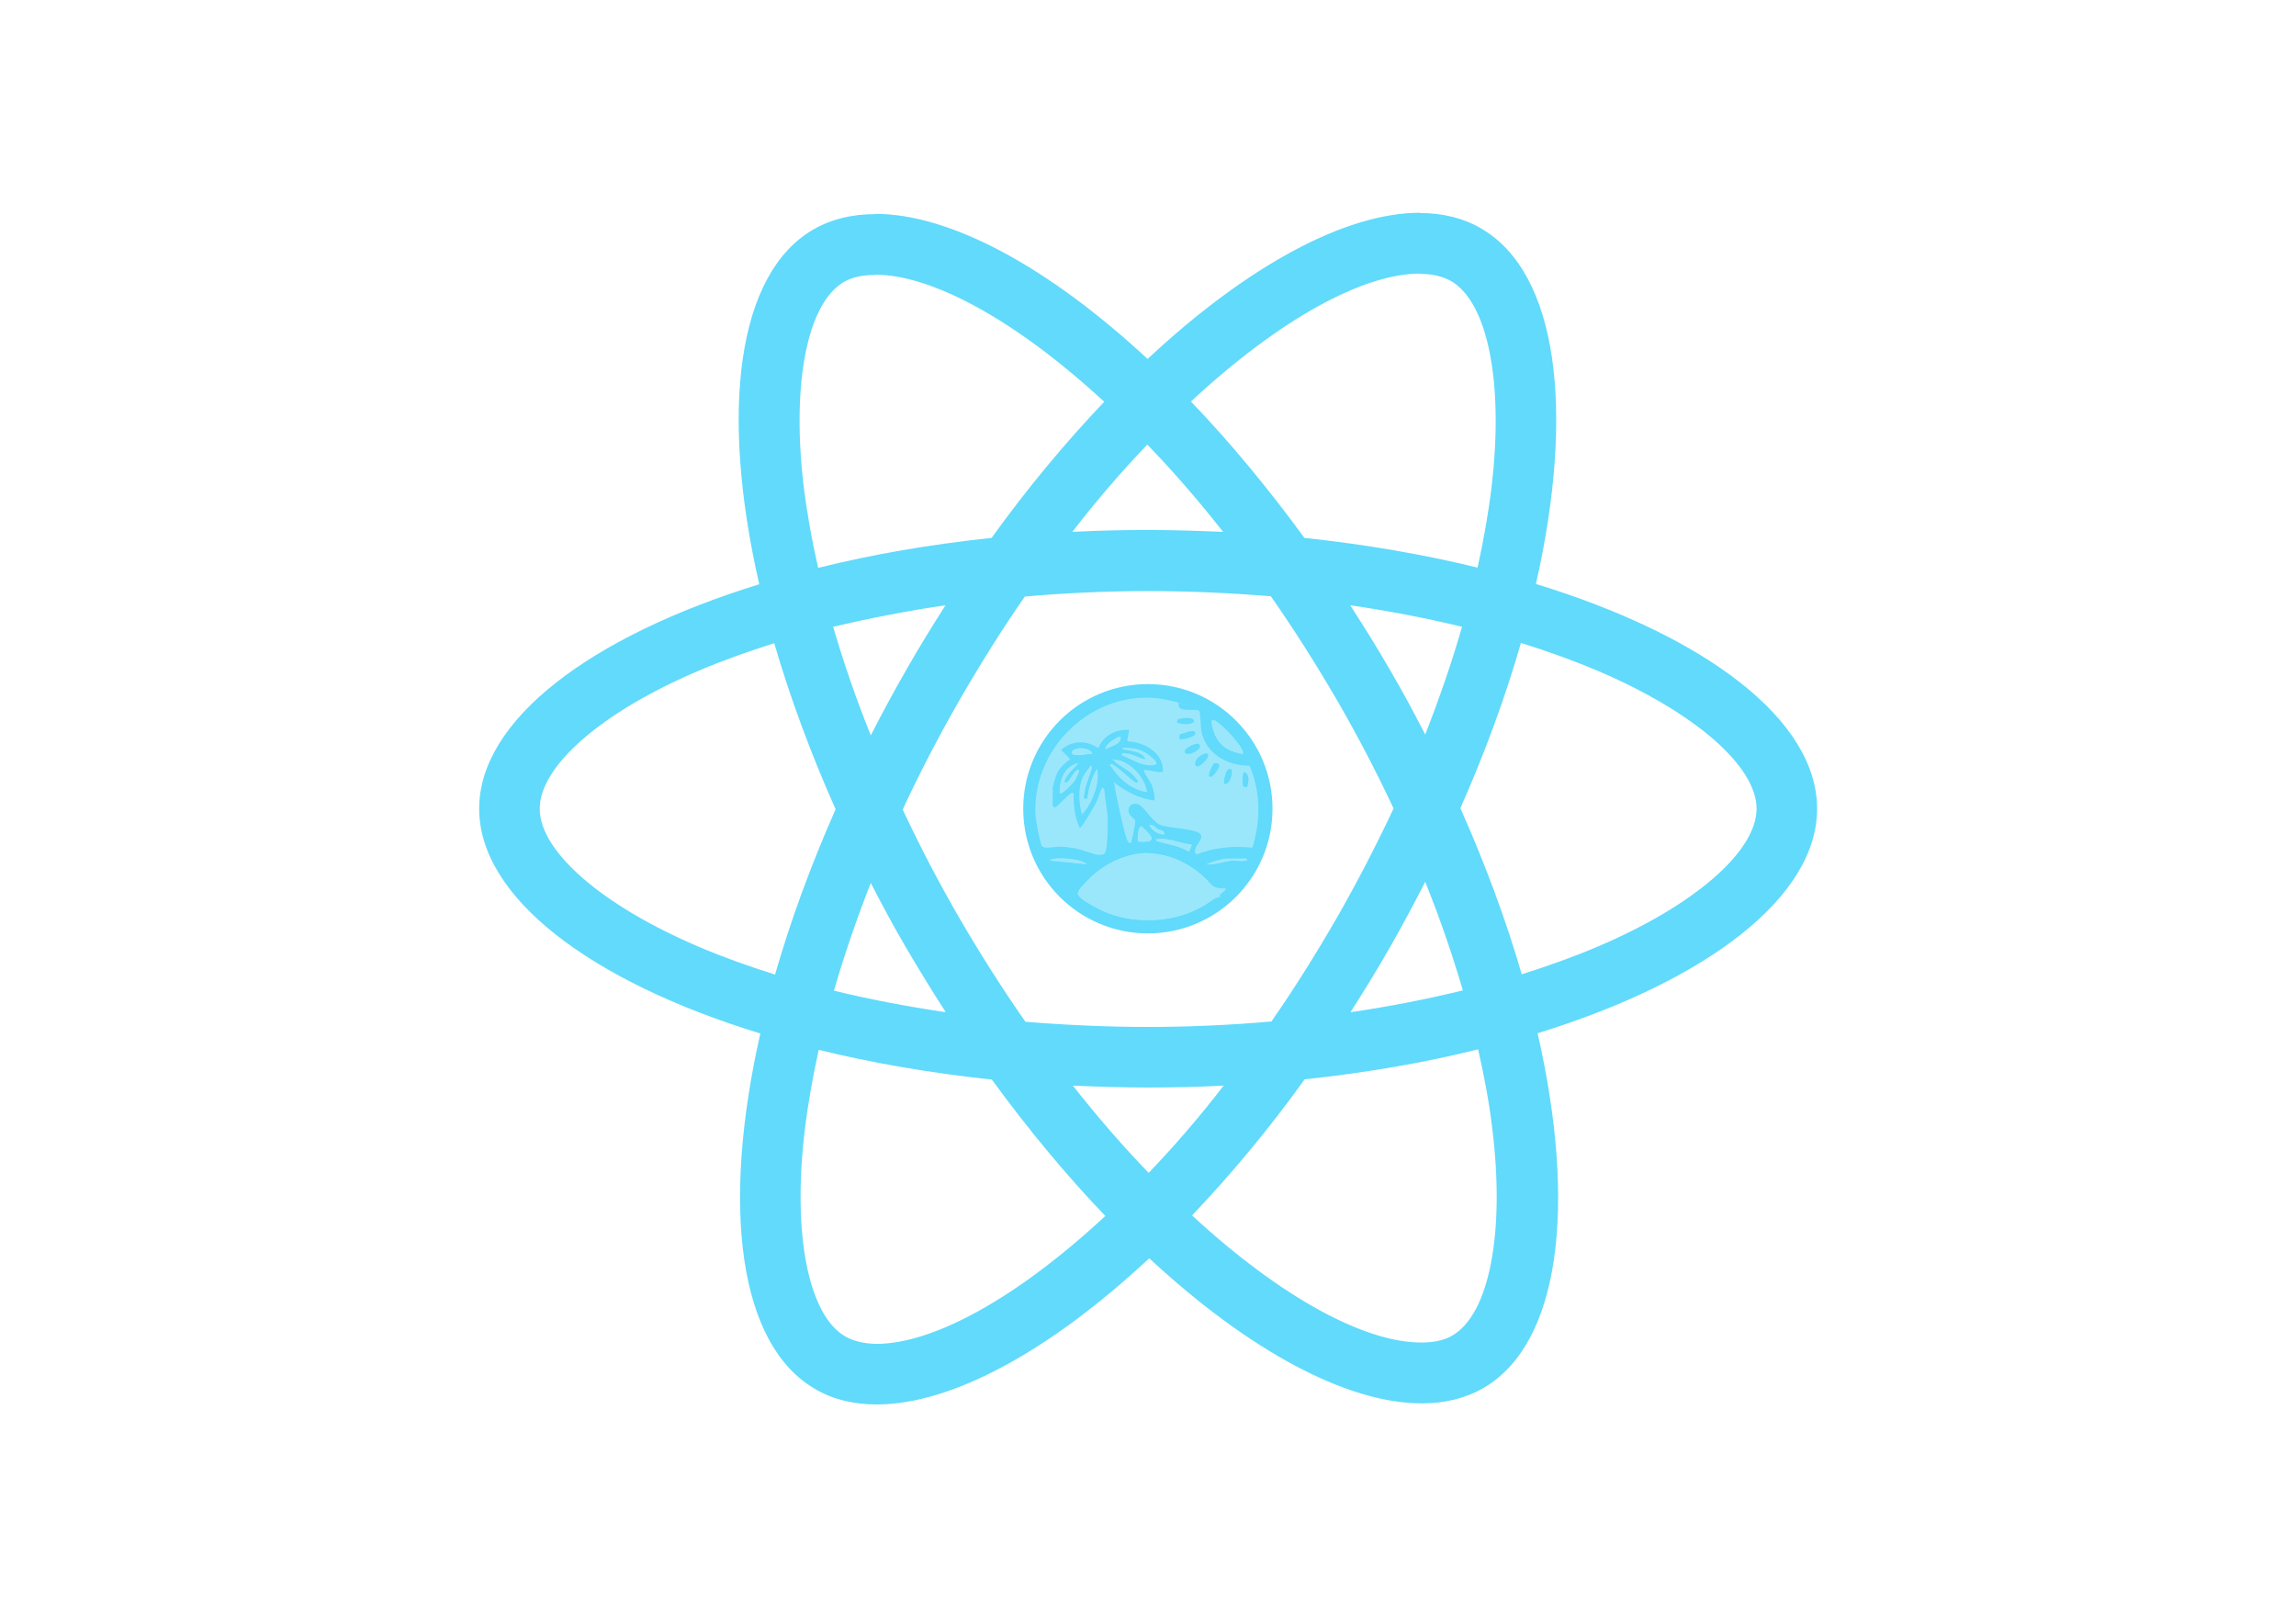
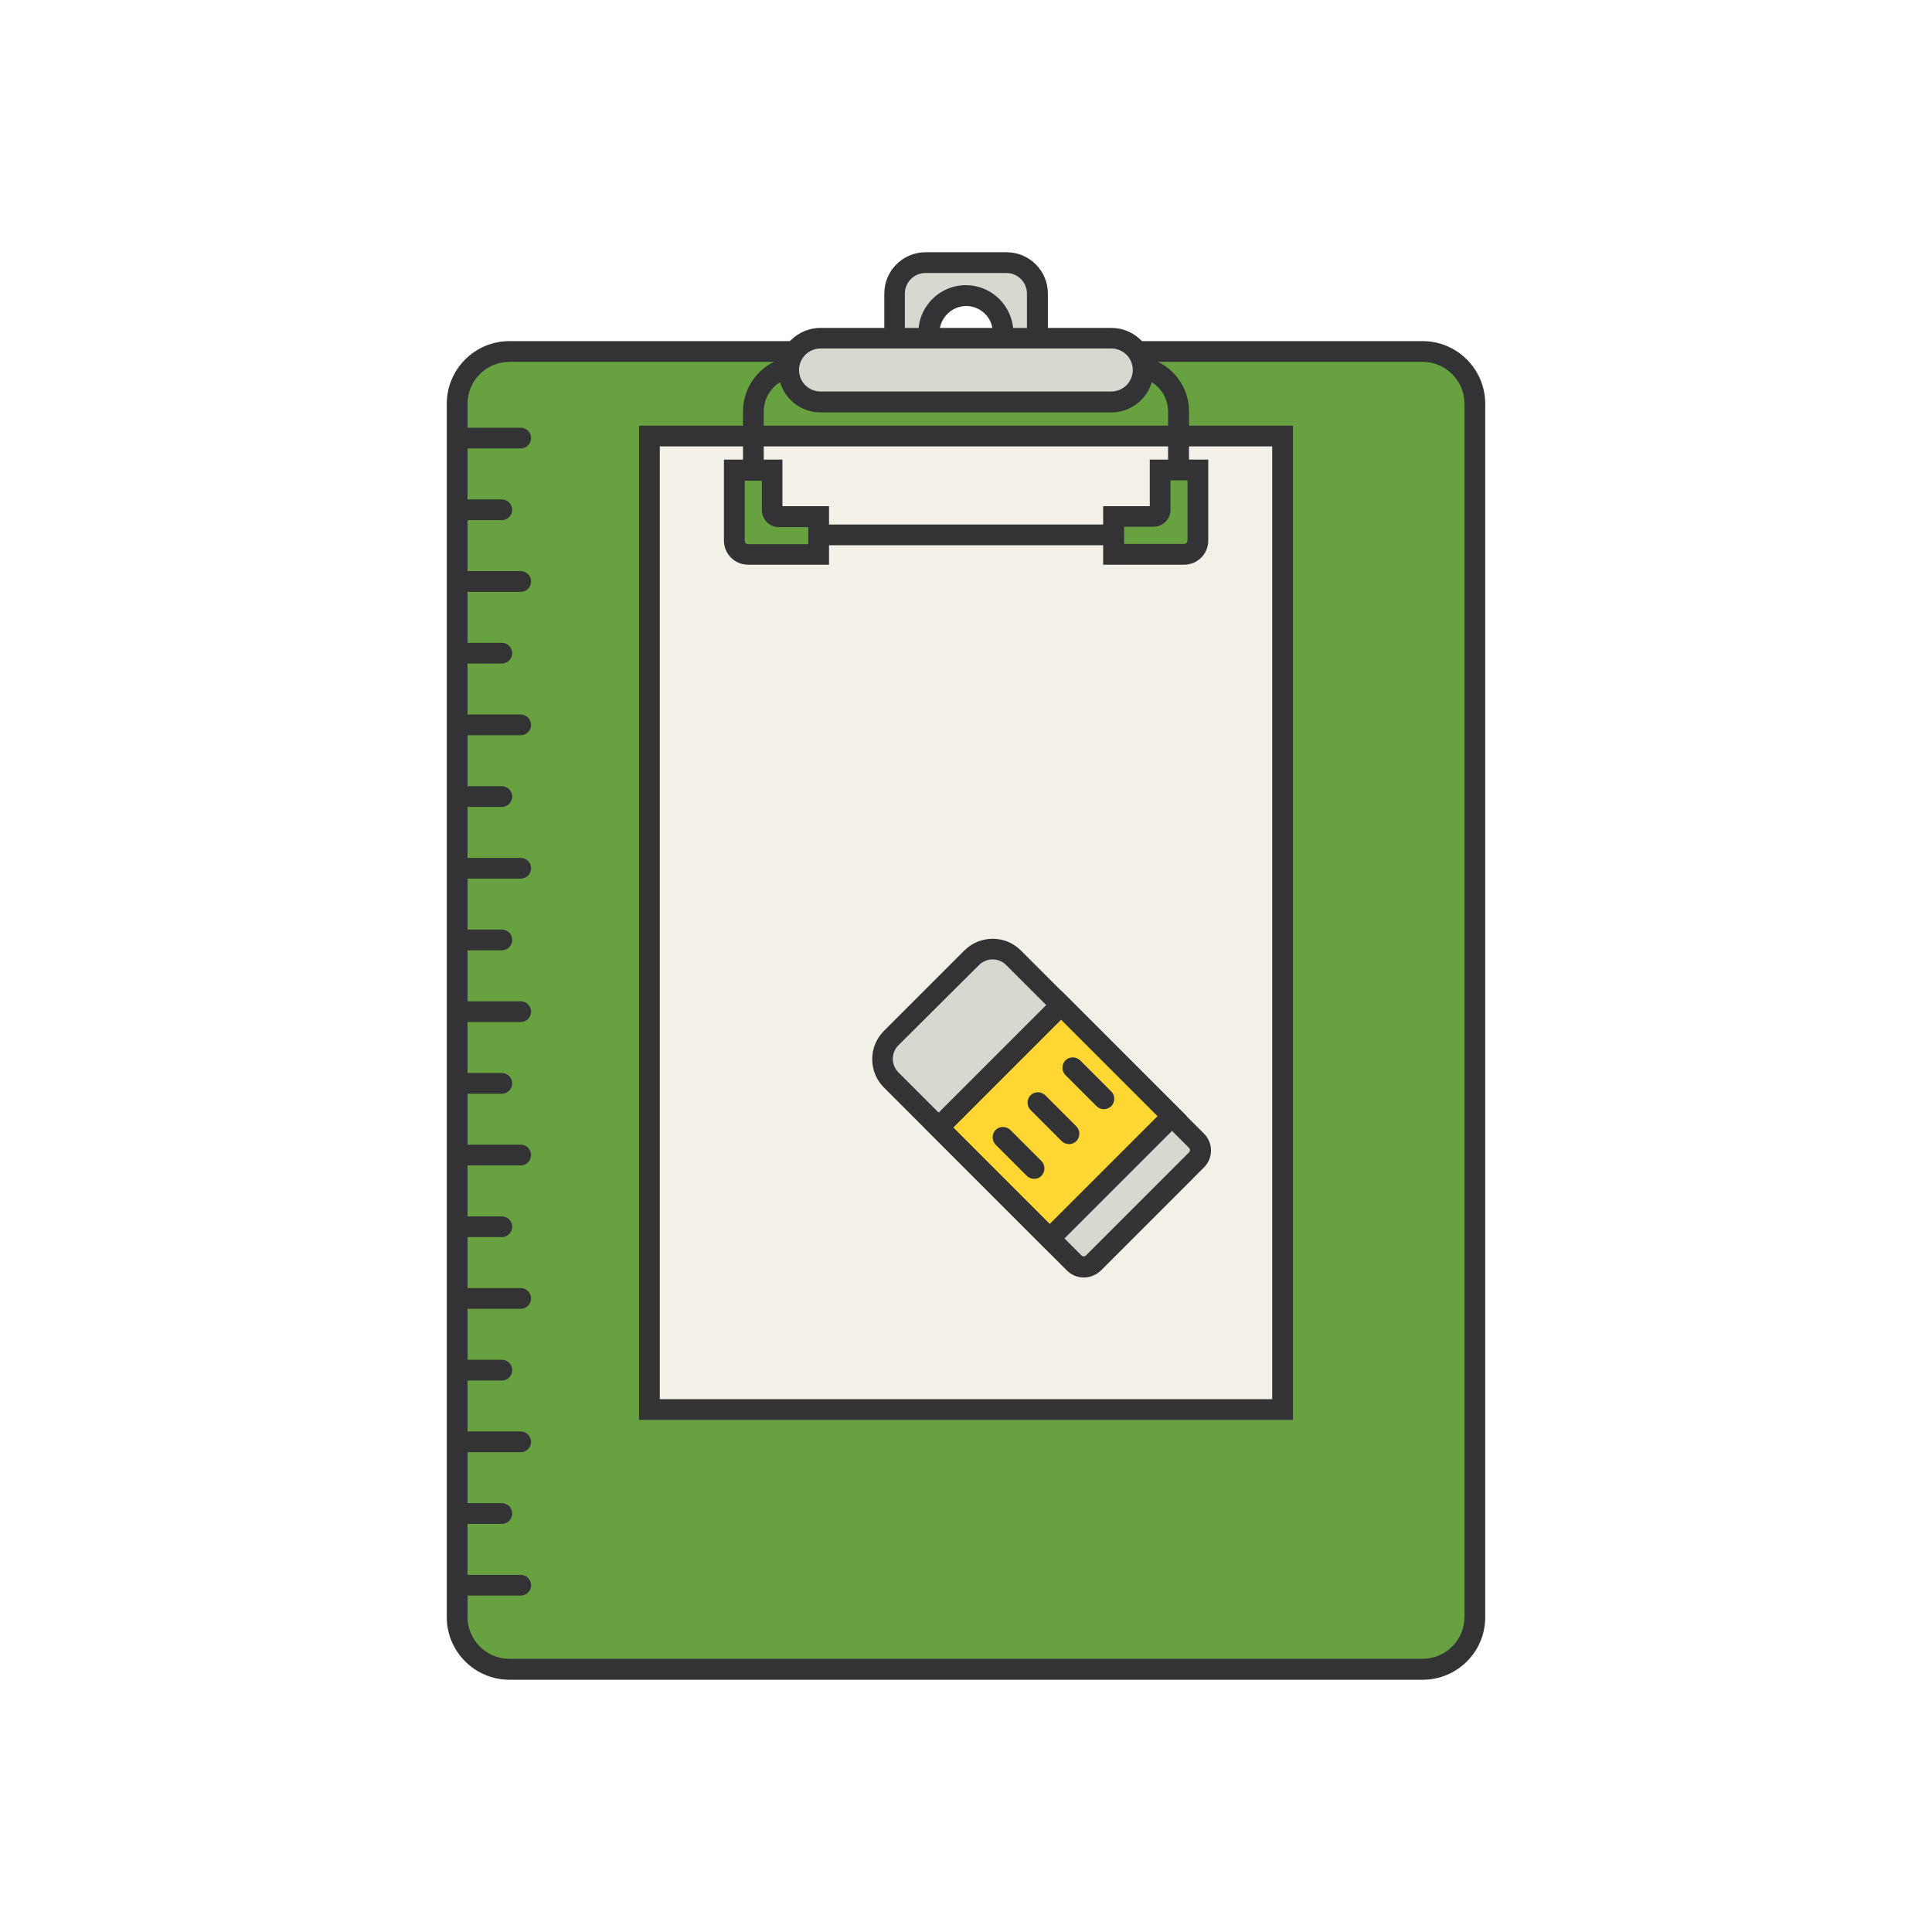
- <svg xmlns="http://www.w3.org/2000/svg" id="Layer_1" version="1.1" viewBox="0 0 841.9 595.3">
-   <defs>
-     <style>
-       .st0 {
-         fill: #9ae7fc;
-       }
- 
-       .st1 {
-         fill: #61dafb;
-       }
-     </style>
-   </defs>
-   <g>
-     <path class="st1" d="M666.3,296.5c0-32.5-40.7-63.3-103.1-82.4,14.4-63.6,8-114.2-20.2-130.4-6.5-3.8-14.1-5.6-22.4-5.6v22.3c4.6,0,8.3.9,11.4,2.6,13.6,7.8,19.5,37.5,14.9,75.7-1.1,9.4-2.9,19.3-5.1,29.4-19.6-4.8-41-8.5-63.5-10.9-13.5-18.5-27.5-35.3-41.6-50,32.6-30.3,63.2-46.9,84-46.9v-22.3c-27.5,0-63.5,19.6-99.9,53.6-36.4-33.8-72.4-53.2-99.9-53.2v22.3c20.7,0,51.4,16.5,84,46.6-14,14.7-28,31.4-41.3,49.9-22.6,2.4-44,6.1-63.6,11-2.3-10-4-19.7-5.2-29-4.7-38.2,1.1-67.9,14.6-75.8,3-1.8,6.9-2.6,11.5-2.6v-22.3c-8.4,0-16,1.8-22.6,5.6-28.1,16.2-34.4,66.7-19.9,130.1-62.2,19.2-102.7,49.9-102.7,82.3s40.7,63.3,103.1,82.4c-14.4,63.6-8,114.2,20.2,130.4,6.5,3.8,14.1,5.6,22.5,5.6,27.5,0,63.5-19.6,99.9-53.6,36.4,33.8,72.4,53.2,99.9,53.2,8.4,0,16-1.8,22.6-5.6,28.1-16.2,34.4-66.7,19.9-130.1,62-19.1,102.5-49.9,102.5-82.3zm-130.2-66.7c-3.7,12.9-8.3,26.2-13.5,39.5-4.1-8-8.4-16-13.1-24-4.6-8-9.5-15.8-14.4-23.4,14.2,2.1,27.9,4.7,41,7.9zm-45.8,106.5c-7.8,13.5-15.8,26.3-24.1,38.2-14.9,1.3-30,2-45.2,2s-30.2-.7-45-1.9c-8.3-11.9-16.4-24.6-24.2-38-7.6-13.1-14.5-26.4-20.8-39.8,6.2-13.4,13.2-26.8,20.7-39.9,7.8-13.5,15.8-26.3,24.1-38.2,14.9-1.3,30-2,45.2-2s30.2.7,45,1.9c8.3,11.9,16.4,24.6,24.2,38,7.6,13.1,14.5,26.4,20.8,39.8-6.3,13.4-13.2,26.8-20.7,39.9zm32.3-13c5.4,13.4,10,26.8,13.8,39.8-13.1,3.2-26.9,5.9-41.2,8,4.9-7.7,9.8-15.6,14.4-23.7,4.6-8,8.9-16.1,13-24.1zm-101.4,106.7c-9.3-9.6-18.6-20.3-27.8-32,9,.4,18.2.7,27.5.7s18.7-.2,27.8-.7c-9,11.7-18.3,22.4-27.5,32zm-74.4-58.9c-14.2-2.1-27.9-4.7-41-7.9,3.7-12.9,8.3-26.2,13.5-39.5,4.1,8,8.4,16,13.1,24s9.5,15.8,14.4,23.4zm73.9-208.1c9.3,9.6,18.6,20.3,27.8,32-9-.4-18.2-.7-27.5-.7s-18.7.2-27.8.7c9-11.7,18.3-22.4,27.5-32zm-74,58.9c-4.9,7.7-9.8,15.6-14.4,23.7-4.6,8-8.9,16-13,24-5.4-13.4-10-26.8-13.8-39.8,13.1-3.1,26.9-5.8,41.2-7.9zm-90.5,125.2c-35.4-15.1-58.3-34.9-58.3-50.6s22.9-35.6,58.3-50.6c8.6-3.7,18-7,27.7-10.1,5.7,19.6,13.2,40,22.5,60.9-9.2,20.8-16.6,41.1-22.2,60.6-9.9-3.1-19.3-6.5-28-10.2zm53.8,142.9c-13.6-7.8-19.5-37.5-14.9-75.7,1.1-9.4,2.9-19.3,5.1-29.4,19.6,4.8,41,8.5,63.5,10.9,13.5,18.5,27.5,35.3,41.6,50-32.6,30.3-63.2,46.9-84,46.9-4.5-.1-8.3-1-11.3-2.7zm237.2-76.2c4.7,38.2-1.1,67.9-14.6,75.8-3,1.8-6.9,2.6-11.5,2.6-20.7,0-51.4-16.5-84-46.6,14-14.7,28-31.4,41.3-49.9,22.6-2.4,44-6.1,63.6-11,2.3,10.1,4.1,19.8,5.2,29.1zm38.5-66.7c-8.6,3.7-18,7-27.7,10.1-5.7-19.6-13.2-40-22.5-60.9,9.2-20.8,16.6-41.1,22.2-60.6,9.9,3.1,19.3,6.5,28.1,10.2,35.4,15.1,58.3,34.9,58.3,50.6,0,15.7-23,35.6-58.4,50.6zm-264.9-268.7z" />
-     <circle class="st1" cx="420.9" cy="296.5" r="45.7" />
-     <path class="st1" d="M520.5,78.1" />
-   </g>
-   <circle class="st0" cx="420.8" cy="296.6" r="43" />
-   <path class="st1" d="M466.1,296.6c0,25-20.2,45.2-45.2,45.2s-45.2-20.2-45.2-45.2,20.2-45.2,45.2-45.2,45.2,20.2,45.2,45.2ZM386,295.6v-6.3c0-1.1,1.2-5.1,1.8-6.2,1-1.9,2.9-3.5,4.6-4.7l-3.4-3.4c4-3.6,9.4-3.7,13.7-.7,1.9-4.7,6.6-7.1,11.6-6.7l-.8,4.2c5.9.2,13.1,4.1,13.1,10.8s0,.5-.7.7c-1.7.3-3.4-.4-5-.6s-1.2-.4-1.2.3,2.5,4.1,3,5.5,1,3.5.8,5.3c-5.6-.8-10.5-3.2-14.8-6.7.3,2.6,4.1,21.7,5.3,21.9s.8-.6,1-1.1,1.3-6.3,1.3-6.7c0-1-1.7-1.8-2.2-2.8-1.2-2.7,1.3-4.7,3.7-3.3s5.2,6.2,7.5,7.3,13,1.4,14.8,3.3-2.9,4.6-1.5,7.6c6.7-2.6,13.5-3.3,20.6-2.5,3.1-9.7,3.1-20.3-.9-29.8-7.3,0-14.7-3.6-17.2-10.8-2.5-7.2-.7-8.6-1.3-9.3-.8-1-6.3.6-7.4-1.5s.3-1.1-.2-1.4-1.9-.6-2.6-.8c-26-6.4-51.3,15.7-49.7,42.1,0,1.6,1.6,10.3,2.4,11.1s4.8,0,6.3,0,3.7.3,5,.5c2.9.4,7.2,2.4,9.4,2.5s2.4-.8,2.7-2.4c.4-2.6.5-7.4.5-10.1s-1-7.8-1.3-11.6c-.9-.2-.7,0-.9.5-.7,1.3-1.1,3.2-1.9,4.8s-5.2,8.7-5.7,9-.7-.5-.8-.8c-1.6-3.5-2-7.9-1.9-11.8-.9-1-5.4,4.9-6.7,5.3l-.8-.4v-.3h-.2ZM455.6,276.4c1.1-1.2-6-8.9-7.2-10-3-2.7-5.4-4.5-3.5,1.4s5.7,7.8,10.6,8.5h.1ZM410.9,270.1c-.4-.5-6.1,2.9-5.5,4.6,1.9-1.3,5.9-1.7,5.5-4.6ZM400.4,276.4c-.3-2.4-6.3-2.7-7.2-1s1.6,1.4,1.9,1.4c1.8.3,3.5-.6,5.2-.4h.1ZM411.3,276.8c3.8,1.3,6.6,3.6,10.9,3.7s0-3-1.2-3.9c-2.2-1.7-5.1-2.4-7.8-2.4s-1.6-.3-1.4.4c2.8.6,7.3.7,8.4,3.8-2.3-.3-3.9-1.6-6.2-2s-2.5-.5-2.6.3h0ZM420.6,290.3c-.8-5.1-5.7-10.8-10.9-11.6s-1.3-.4-.8.5,4.7,3.2,5.7,4,4.5,4.2,2.1,3.8-8.4-7.8-9.4-6.7c.2.9,1.1,1.9,1.7,2.7,3,3.8,6.9,6.8,11.8,7.4h-.2ZM395.3,279.8c-5,1.1-6.9,6.3-6.7,11,.7.8,5-3.8,5.4-4.5s2.7-4.6,1.1-4-2.9,4.4-4.2,4.6.2-2.1.4-2.5c1.1-1.6,2.9-3.1,4-4.6h0ZM400.4,281.5c-.4-.5-2,1.3-2.3,1.7-2.9,3.9-2.6,10.2-1.5,14.8.8.2.8-.3,1.2-.7,3-3.8,5.5-10.5,4.5-15.4-2.1,3.1-3.1,7.3-3.6,11h-1.3c0-4,1.9-7.7,3-11.4h0ZM426.9,305.9c0-1.7-1.7-1.4-2.5-1.9s-1.3-1.9-3-1.4c1.3,2.1,3,3.2,5.5,3.4h0ZM417.2,308.5c7.6.7,5.5-1.9,1.4-5.5-1.3-.3-1.5,4.5-1.4,5.5ZM437,309.7c-3.5-.3-7.8-2-11.2-2.1s-1.3,0-1.9.7c4,1.3,8.4,1.7,12.1,4l1-2.5h0ZM420.5,312.8c-7.3,0-15.1,3.7-20.4,8.8s-4.8,5.3-4.8,6.2c0,1.8,8.6,6.2,10.5,6.8,12.1,4.8,27.5,3.5,38.2-4.2s3.1-2.7,0-6.2c-5.7-6.6-14.7-11.4-23.4-11.3h-.1ZM398.7,316.9c-1.4-1.4-5-1.9-7-2.1s-5.3-.3-6.9.6l13.9,1.4h0ZM456.9,314.8h-7.4c-.9,0-4.9,1.1-6,1.6s-.8.6,0,.5c2.4,0,5.1-1,7.6-1.3s3.5.2,5.1,0,1.3-.3.6-.8h0Z" />
-   <path class="st0" d="M386,295.6l.8.4c1.3-.3,5.8-6.2,6.7-5.3,0,3.9.3,8.3,1.9,11.8s0,1.2.8.8,5.1-7.8,5.7-9,1.3-3.5,1.9-4.8,0-.7.9-.5c.3,3.8,1.2,7.8,1.3,11.6s0,7.5-.5,10.1-1.1,2.4-2.7,2.4-6.5-2.1-9.4-2.5-3.7-.5-5-.5-5.4,1.1-6.3,0-2.2-9.5-2.4-11.1c-1.5-26.4,23.7-48.5,49.7-42.1s2.2.4,2.6.8,0,1,.2,1.4c1.1,2,6.5.5,7.4,1.5s.4,6.9,1.3,9.3c2.5,7.2,10,10.9,17.2,10.8,4,9.4,4,20.1.9,29.8-7.2-.7-13.9,0-20.6,2.5-1.3-3.1,4.1-5.1,1.5-7.6s-11.8-1.9-14.8-3.3-5.4-6.1-7.5-7.3-4.9.6-3.7,3.3,2.1,1.8,2.2,2.8-1,6.2-1.3,6.7-.3,1.3-1,1.1c-1.1-.3-5-19.3-5.3-21.9,4.3,3.5,9.2,5.9,14.8,6.7.2-1.9-.3-3.5-.8-5.3s-3-5.1-3-5.5c0-.8.9-.3,1.2-.3,1.6,0,3.3.8,5,.6s.7.3.7-.7c0-6.6-7.2-10.6-13.1-10.8l.8-4.2c-5.1-.3-9.6,2-11.6,6.7-4.3-3-9.8-3-13.7.7l3.4,3.4c-1.8,1.3-3.5,2.8-4.6,4.7s-1.8,5.1-1.8,6.2v6.6h.2ZM431.6,265c7.8,2.1,8.7-3.5.2-1.3l-.2,1.3ZM432.4,270.9c.3.6,6.4-.4,5.8-2.3s-4.6.6-5.7.6l-.2,1.7h.1ZM434.5,276c.8,1.2,5.7-1.8,5.5-2.7-.4-1.9-6.6,1.2-5.5,2.7ZM442.9,276.4c-.9-.9-5,2.8-4.6,4,.6,2.4,5.7-3,4.6-4ZM445.1,279.9c-.3.2-3.1,4.6-1.5,5s3.5-3.4,3.5-4-1.3-1.3-2-.9h0ZM448.9,287.4c2.1.8,3.8-5.1,2.3-5.5-1.9-.6-2.6,5.1-2.3,5.5ZM457.3,288.6c.5-1.7,1.1-4.7-1-5.5-1,.3-.6,3.9-.6,4.8l.3.5,1.3.2h0Z" />
-   <path class="st0" d="M455.6,276.4c-5-.8-9.1-3.6-10.6-8.5s.5-4,3.5-1.4,8.3,8.7,7.2,10h-.1Z" />
-   <path class="st0" d="M420.6,290.3c-4.9-.6-8.9-3.6-11.8-7.4s-1.5-1.8-1.7-2.7c1-1,8.5,6.6,9.4,6.7,2.4.4-1.8-3.5-2.1-3.8-1-.8-5.4-3.5-5.7-4-.4-.8.5-.5.8-.5,5.2.8,10.1,6.6,10.9,11.6h.2Z" />
-   <path class="st0" d="M400.4,281.5c-1.1,3.7-3,7.3-3,11.4h1.3c.5-3.7,1.5-7.8,3.6-11,1,4.8-1.5,11.6-4.5,15.4s-.4.8-1.2.7c-1.1-4.5-1.3-10.8,1.5-14.8s1.9-2.2,2.3-1.7h0Z" />
-   <path class="st0" d="M411.3,276.8c0-.8,2.1-.4,2.6-.3,2.4.4,4,1.7,6.2,2-1.2-3.1-5.7-3.2-8.4-3.8,0-.8.9-.4,1.4-.4,2.8,0,5.6.7,7.8,2.4,2.2,1.7,4,4,1.2,3.9-4.3,0-7.1-2.4-10.9-3.7h0Z" />
-   <path class="st0" d="M395.3,279.8c-1.1,1.6-3,3-4,4.6s-1.9,2.8-.4,2.5,2.8-4,4.2-4.6-.9,3.6-1.1,4c-.4.7-4.7,5.2-5.4,4.5-.2-4.6,1.8-9.9,6.7-11h0Z" />
-   <path class="st0" d="M437,309.7l-1,2.5c-3.6-2.3-8-2.8-12.1-4,.5-.7,1.1-.7,1.9-.7,3.4,0,7.8,1.8,11.2,2.1h0Z" />
-   <path class="st0" d="M417.2,308.5c0-1,0-5.8,1.4-5.5,4,3.5,6.1,6.2-1.4,5.5Z" />
-   <path class="st0" d="M400.4,276.4c-1.8-.3-3.5.7-5.2.4s-2.3-.8-1.9-1.4c.8-1.6,6.9-1.4,7.2,1h-.1Z" />
-   <path class="st0" d="M410.9,270.1c.4,3-3.6,3.3-5.5,4.6-.6-1.8,5-5.1,5.5-4.6Z" />
-   <path class="st0" d="M426.9,305.9c-2.5-.2-4.1-1.3-5.5-3.4,1.7-.4,2,.8,3,1.4s2.6.3,2.5,1.9h0Z" />
-   <path class="st1" d="M432.4,270.9l.2-1.7c1.1,0,5.1-2.2,5.7-.6s-5.5,2.9-5.8,2.3h-.1Z" />
-   <path class="st1" d="M431.6,265l.2-1.3c8.4-2.1,7.7,3.4-.2,1.3Z" />
-   <path class="st1" d="M434.5,276c-1.1-1.5,5.1-4.6,5.5-2.7s-4.6,4-5.5,2.7Z" />
-   <path class="st1" d="M442.9,276.4c1.1,1.1-4,6.4-4.6,4s3.7-4.9,4.6-4Z" />
-   <path class="st1" d="M445.1,279.9c.7-.4,2.1,0,2,.9s-2.4,4.4-3.5,4,1.3-4.8,1.5-5h0Z" />
-   <path class="st1" d="M448.9,287.4c-.3-.3.4-6.1,2.3-5.5,1.4.4-.2,6.2-2.3,5.5Z" />
-   <path class="st1" d="M457.3,288.6l-1.3-.2-.3-.5c0-.9-.4-4.6.6-4.8,2.1.8,1.5,3.8,1,5.5h0Z" />
-   <path class="st0" d="M420.5,312.8c8.9,0,17.9,4.7,23.4,11.3,5.6,6.6,3.8,3.5,0,6.2-10.7,7.7-26.1,9-38.2,4.2-1.9-.8-10.5-5.1-10.5-6.8s4-5.3,4.8-6.2c5.3-5,13.1-8.6,20.4-8.8h.1Z" />
-   <path class="st0" d="M398.7,316.9l-13.9-1.4c1.7-1,5-.8,6.9-.6s5.6.7,7,2.1h0Z" />
-   <path class="st0" d="M456.9,314.8c.7.5,0,.8-.6.8-1.6.2-3.5-.2-5.1,0-2.4.3-5.2,1.2-7.6,1.3s-1.1,0,0-.5,5.1-1.6,6-1.6h7.4,0Z" />
+ <svg xmlns="http://www.w3.org/2000/svg" width="800px" height="800px" viewBox="0 0 1024 1024" class="icon" version="1.1">
+   <path d="M474.1 155.6v28.6H494c-1.4-3.2-2-6.8-1.4-10.6 1.2-8.8 8.4-15.8 17.2-16.8 11.8-1.3 21.8 7.9 21.8 19.5 0 2.8-0.6 5.5-1.6 7.9h19.9v-28.6c0-9.1-7.4-16.4-16.4-16.4h-42.9c-9.1 0-16.5 7.3-16.5 16.4z" fill="#D5D9CF" />
+   <path d="M555.4 189.7h-33.8l3.4-7.7c0.8-1.8 1.2-3.7 1.2-5.7 0-4-1.7-7.9-4.7-10.5-3-2.7-7-4-11-3.5-6.3 0.7-11.5 5.8-12.4 12-0.4 2.7 0 5.3 1 7.7l3.4 7.7h-33.8v-34.1c0-12.1 9.8-21.9 21.9-21.9h42.9c12.1 0 21.9 9.8 21.9 21.9v34.1z m-18.4-11h7.3v-23.1c0-6-4.9-10.9-10.9-10.9h-42.9c-6 0-10.9 4.9-10.9 10.9v23.1h7.3c-0.2-1.9-0.1-3.9 0.1-5.9 1.5-11.2 10.8-20.3 22.1-21.5 7.1-0.8 14.3 1.5 19.6 6.3 5.3 4.8 8.4 11.6 8.4 18.7 0 0.8 0 1.6-0.1 2.4z" fill="#333336" />
+   <path d="M754 884.8H270c-15.3 0-27.7-12.4-27.7-27.7V214c0-15.3 12.4-27.7 27.7-27.7h484c15.3 0 27.7 12.4 27.7 27.7v643c0.1 15.4-12.4 27.8-27.7 27.8z" fill="#68A240" />
+   <path d="M754 890.3H270c-18.3 0-33.2-14.9-33.2-33.2V214c0-18.3 14.9-33.2 33.2-33.2h484c18.3 0 33.2 14.9 33.2 33.2v643c0.1 18.4-14.8 33.3-33.2 33.3zM270 191.8c-12.3 0-22.2 10-22.2 22.2v643c0 12.3 10 22.2 22.2 22.2h484c12.3 0 22.2-10 22.2-22.2V214c0-12.3-10-22.2-22.2-22.2H270z" fill="#333336" />
+   <path d="M344.2 231.1h335.6v516H344.2z" fill="#F2F0E7" />
+   <path d="M685.3 752.6H338.7v-527h346.6v527z m-335.6-11h324.6v-505H349.7v505z" fill="#333336" />
+   <path d="M630.2 289H393.8v-70.9c0-16.1 13.1-29.3 29.3-29.3h177.8c16.1 0 29.3 13.1 29.3 29.3V289z m-225.4-11h214.3v-59.9c0-10.1-8.2-18.3-18.3-18.3H423.1c-10.1 0-18.3 8.2-18.3 18.3V278z" fill="#333336" />
+   <path d="M614.9 249.2v21.1c0 2-1.6 3.5-3.5 3.5h-21.1v20h37.4c4 0 7.3-3.3 7.3-7.3v-37.4h-20.1z" fill="#68A240" />
+   <path d="M627.6 299.3h-42.9v-31h24.7v-24.7h31v42.9c0 7.1-5.7 12.8-12.8 12.8z m-31.9-11h31.9c1 0 1.8-0.8 1.8-1.8v-31.9h-9v15.6c0 5-4.1 9-9 9h-15.6v9.1z" fill="#333336" />
+   <path d="M409.2 249.2v21.1c0 2 1.6 3.5 3.5 3.5h21.1v20h-37.4c-4 0-7.3-3.3-7.3-7.3v-37.4h20.1z" fill="#68A240" />
+   <path d="M439.4 299.3h-42.9c-7.1 0-12.8-5.7-12.8-12.8v-42.9h31v24.7h24.7v31z m-44.7-44.6v31.9c0 1 0.8 1.8 1.8 1.8h31.9v-9h-15.6c-5 0-9-4.1-9-9v-15.6h-9.1z" fill="#333336" />
+   <path d="M589.1 213.1H434.9c-9.4 0-16.9-7.6-16.9-16.9 0-9.4 7.6-16.9 16.9-16.9H589c9.4 0 16.9 7.6 16.9 16.9 0.1 9.3-7.5 16.9-16.8 16.9z" fill="#D5D9CF" />
+   <path d="M589.1 218.6H434.9c-12.4 0-22.4-10.1-22.4-22.4s10.1-22.4 22.4-22.4H589c12.4 0 22.4 10.1 22.4 22.4s-10 22.4-22.3 22.4z m-154.2-33.9c-6.3 0-11.4 5.1-11.4 11.4s5.1 11.4 11.4 11.4H589c6.3 0 11.4-5.1 11.4-11.4s-5.1-11.4-11.4-11.4H434.9zM276 237.7h-31.8c-3 0-5.5-2.5-5.5-5.5s2.5-5.5 5.5-5.5H276c3 0 5.5 2.5 5.5 5.5s-2.5 5.5-5.5 5.5zM266 275.7h-21.8c-3 0-5.5-2.5-5.5-5.5s2.5-5.5 5.5-5.5H266c3 0 5.5 2.5 5.5 5.5s-2.5 5.5-5.5 5.5zM276 313.7h-31.8c-3 0-5.5-2.5-5.5-5.5s2.5-5.5 5.5-5.5H276c3 0 5.5 2.5 5.5 5.5s-2.5 5.5-5.5 5.5zM266 351.7h-21.8c-3 0-5.5-2.5-5.5-5.5s2.5-5.5 5.5-5.5H266c3 0 5.5 2.5 5.5 5.5s-2.5 5.5-5.5 5.5zM276 389.7h-31.8c-3 0-5.5-2.5-5.5-5.5s2.5-5.5 5.5-5.5H276c3 0 5.5 2.5 5.5 5.5s-2.5 5.5-5.5 5.5zM266 427.7h-21.8c-3 0-5.5-2.5-5.5-5.5s2.5-5.5 5.5-5.5H266c3 0 5.5 2.5 5.5 5.5s-2.5 5.5-5.5 5.5zM276 465.7h-31.8c-3 0-5.5-2.5-5.5-5.5s2.5-5.5 5.5-5.5H276c3 0 5.5 2.5 5.5 5.5s-2.5 5.5-5.5 5.5zM266 503.7h-21.8c-3 0-5.5-2.5-5.5-5.5s2.5-5.5 5.5-5.5H266c3 0 5.5 2.5 5.5 5.5s-2.5 5.5-5.5 5.5zM276 541.7h-31.8c-3 0-5.5-2.5-5.5-5.5s2.5-5.5 5.5-5.5H276c3 0 5.5 2.5 5.5 5.5s-2.5 5.5-5.5 5.5zM266 579.7h-21.8c-3 0-5.5-2.5-5.5-5.5s2.5-5.5 5.5-5.5H266c3 0 5.5 2.5 5.5 5.5s-2.5 5.5-5.5 5.5zM276 617.7h-31.8c-3 0-5.5-2.5-5.5-5.5s2.5-5.5 5.5-5.5H276c3 0 5.5 2.5 5.5 5.5s-2.5 5.5-5.5 5.5zM266 655.7h-21.8c-3 0-5.5-2.5-5.5-5.5s2.5-5.5 5.5-5.5H266c3 0 5.5 2.5 5.5 5.5s-2.5 5.5-5.5 5.5z" fill="#333336" />
+   <path d="M276 693.7h-31.8c-3 0-5.5-2.5-5.5-5.5s2.5-5.5 5.5-5.5H276c3 0 5.5 2.5 5.5 5.5s-2.5 5.5-5.5 5.5z" fill="#333336" />
+   <path d="M266 731.7h-21.8c-3 0-5.5-2.5-5.5-5.5s2.5-5.5 5.5-5.5H266c3 0 5.5 2.5 5.5 5.5s-2.5 5.5-5.5 5.5z" fill="#333336" />
+   <path d="M276 769.7h-31.8c-3 0-5.5-2.5-5.5-5.5s2.5-5.5 5.5-5.5H276c3 0 5.5 2.5 5.5 5.5s-2.5 5.5-5.5 5.5z" fill="#333336" />
+   <path d="M266 807.7h-21.8c-3 0-5.5-2.5-5.5-5.5s2.5-5.5 5.5-5.5H266c3 0 5.5 2.5 5.5 5.5s-2.5 5.5-5.5 5.5z" fill="#333336" />
+   <path d="M276 845.7h-31.8c-3 0-5.5-2.5-5.5-5.5s2.5-5.5 5.5-5.5H276c3 0 5.5 2.5 5.5 5.5s-2.5 5.5-5.5 5.5z" fill="#333336" />
+   <path d="M634.2 614.8l-54.6 54.6c-2.8 2.8-7.4 2.8-10.2 0l-97-97c-6.1-6.1-6.1-16.1 0-22.3l42.6-42.6c6.1-6.1 16.1-6.1 22.3 0l97 97c2.8 2.9 2.8 7.5-0.1 10.3z" fill="#D5D9CF" />
+   <path d="M574.5 677.1c-3.4 0-6.6-1.3-9-3.7l-97-97c-4-4-6.2-9.3-6.2-15s2.2-11 6.2-15l42.6-42.6c8.3-8.3 21.8-8.3 30 0l97 97c5 5 5 13 0 18l-54.6 54.6c-2.4 2.3-5.6 3.7-9 3.7z m-48.4-168.6c-2.6 0-5.2 1-7.2 3L476.2 554c-1.9 1.9-3 4.5-3 7.2s1.1 5.3 3 7.2l97 97c0.4 0.4 0.9 0.5 1.2 0.5 0.3 0 0.8-0.1 1.2-0.5l54.6-54.6c0.7-0.7 0.7-1.7 0-2.4l-97-97c-1.9-1.9-4.5-2.9-7.1-2.9z" fill="#333336" />
+   <path d="M497.511 597.634l64.842-64.84 58.9 58.9-64.84 64.842z" fill="#FFD632" />
+   <path d="M556.4 664.2l-66.7-66.7 72.6-72.6 66.7 66.7-72.6 72.6z m-51.1-66.6l51.1 51.1 57.1-57.1-51.1-51.1-57.1 57.1z" fill="#333336" />
+   <path d="M531.7 602.8l16.4 16.5" fill="#68A240" />
+   <path d="M548.1 624.8c-1.4 0-2.8-0.5-3.9-1.6l-16.5-16.5c-2.1-2.1-2.1-5.6 0-7.8 2.1-2.1 5.6-2.1 7.8 0l16.5 16.5c2.1 2.1 2.1 5.6 0 7.8-1 1.1-2.4 1.6-3.9 1.6z" fill="#333336" />
+   <path d="M550.1 584.4l16.5 16.5" fill="#68A240" />
+   <path d="M566.6 606.4c-1.4 0-2.8-0.5-3.9-1.6l-16.5-16.5c-2.1-2.1-2.1-5.6 0-7.8 2.1-2.1 5.6-2.1 7.8 0l16.5 16.5c2.1 2.1 2.1 5.6 0 7.8-1.1 1.1-2.5 1.6-3.9 1.6z" fill="#333336" />
+   <path d="M568.6 565.9l16.5 16.5" fill="#68A240" />
+   <path d="M585.1 587.9c-1.4 0-2.8-0.5-3.9-1.6l-16.5-16.5c-2.1-2.1-2.1-5.6 0-7.8 2.1-2.1 5.6-2.1 7.8 0l16.5 16.5c2.1 2.1 2.1 5.6 0 7.8-1.1 1-2.5 1.6-3.9 1.6z" fill="#333336" />
</svg>
